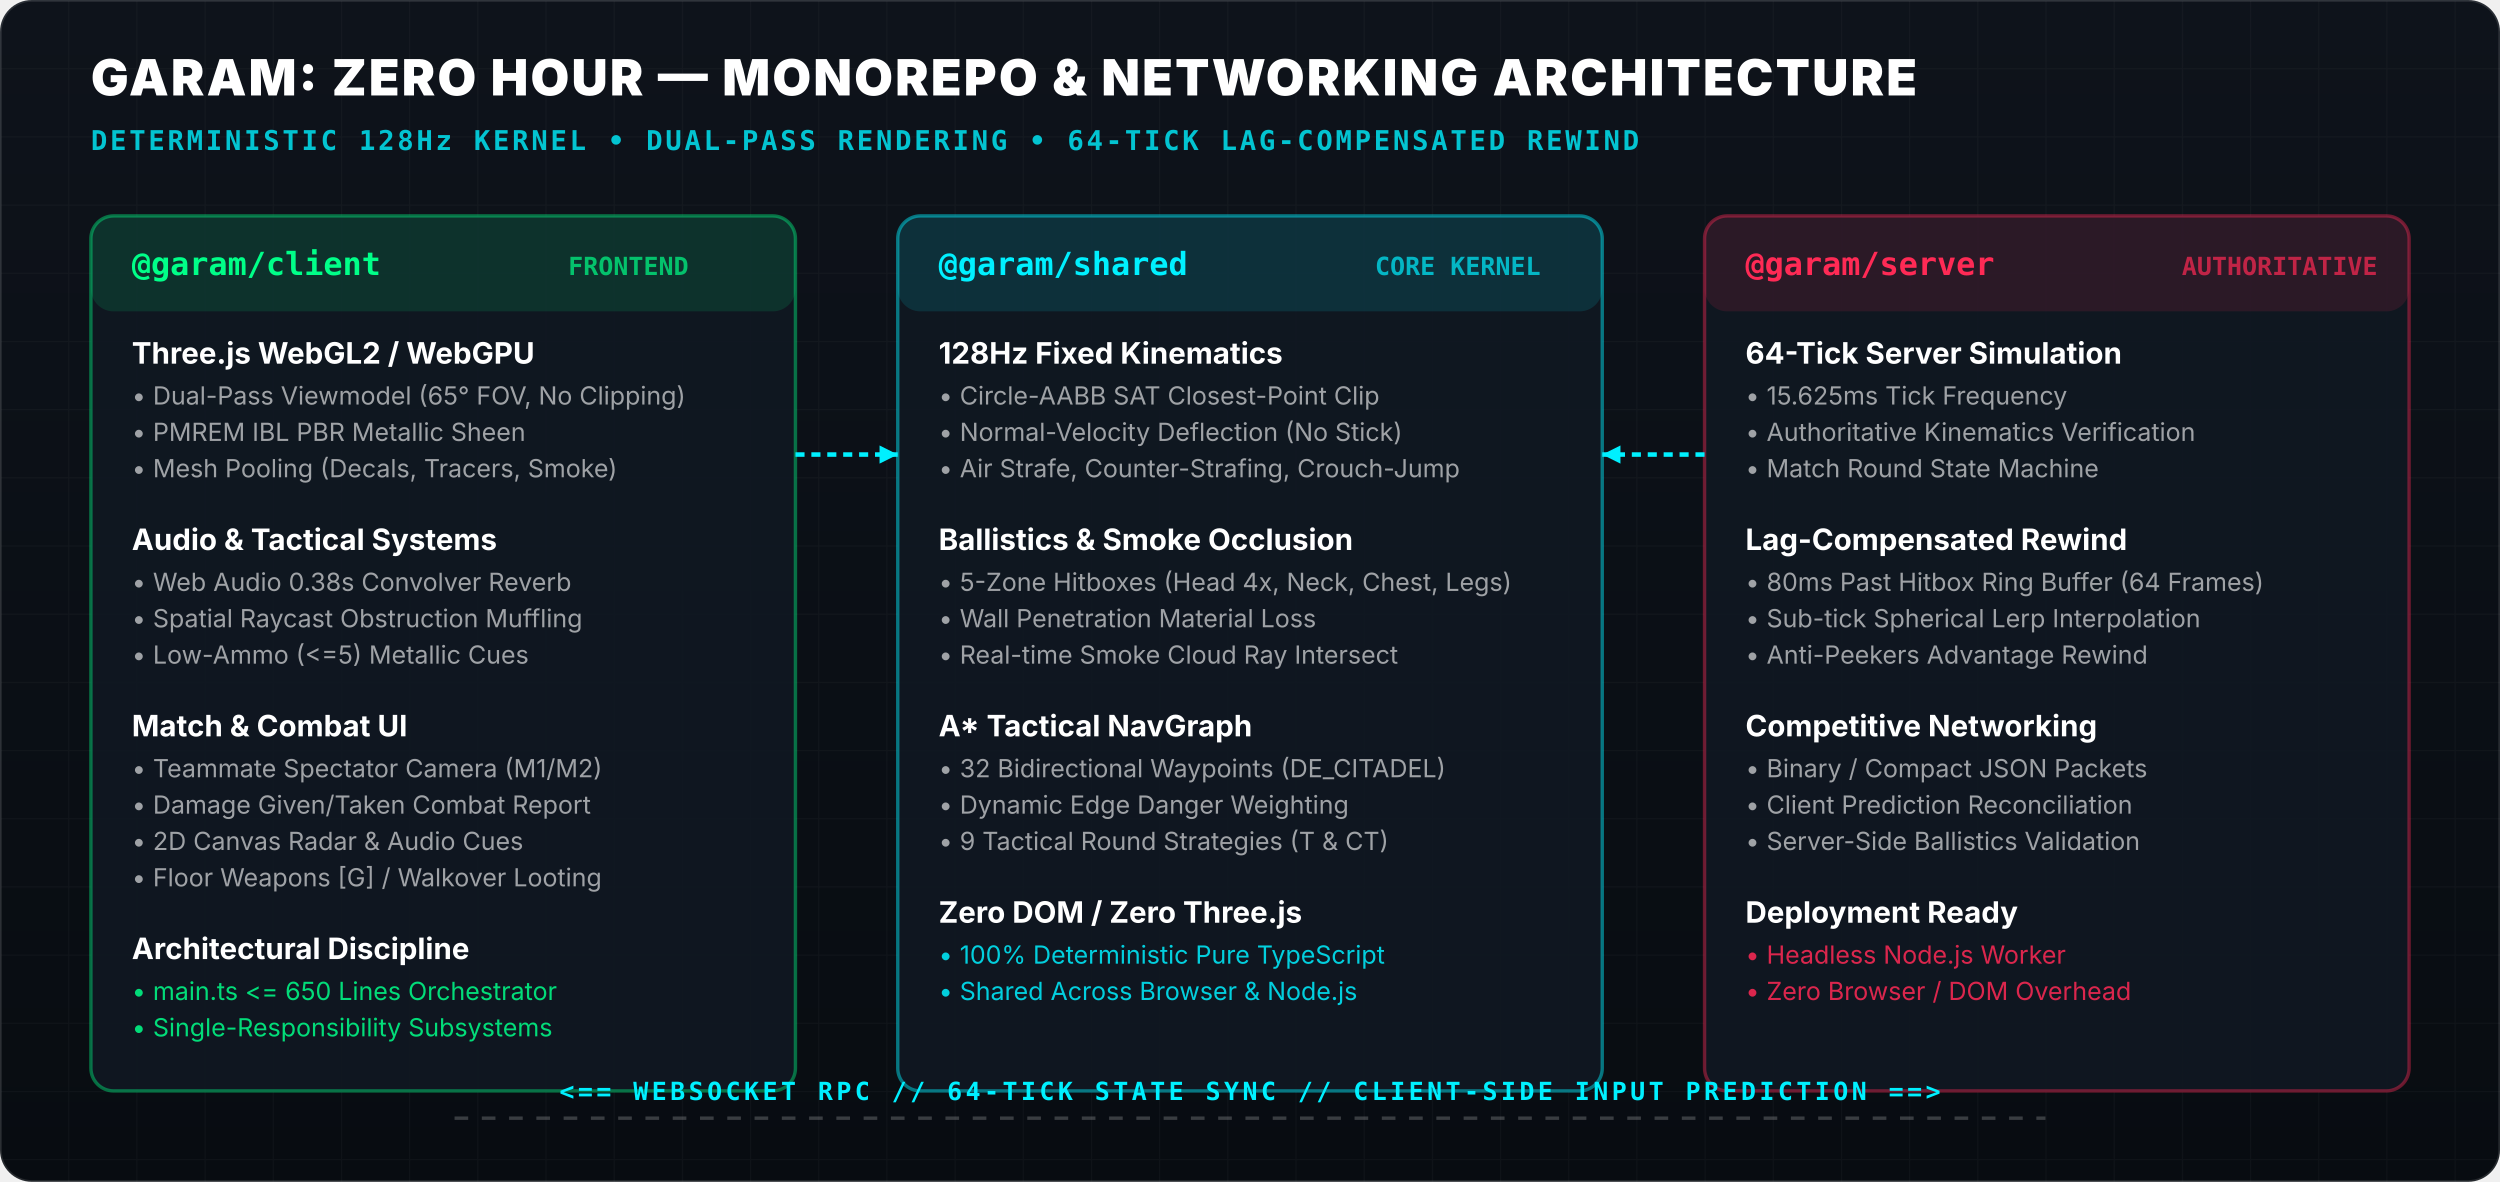
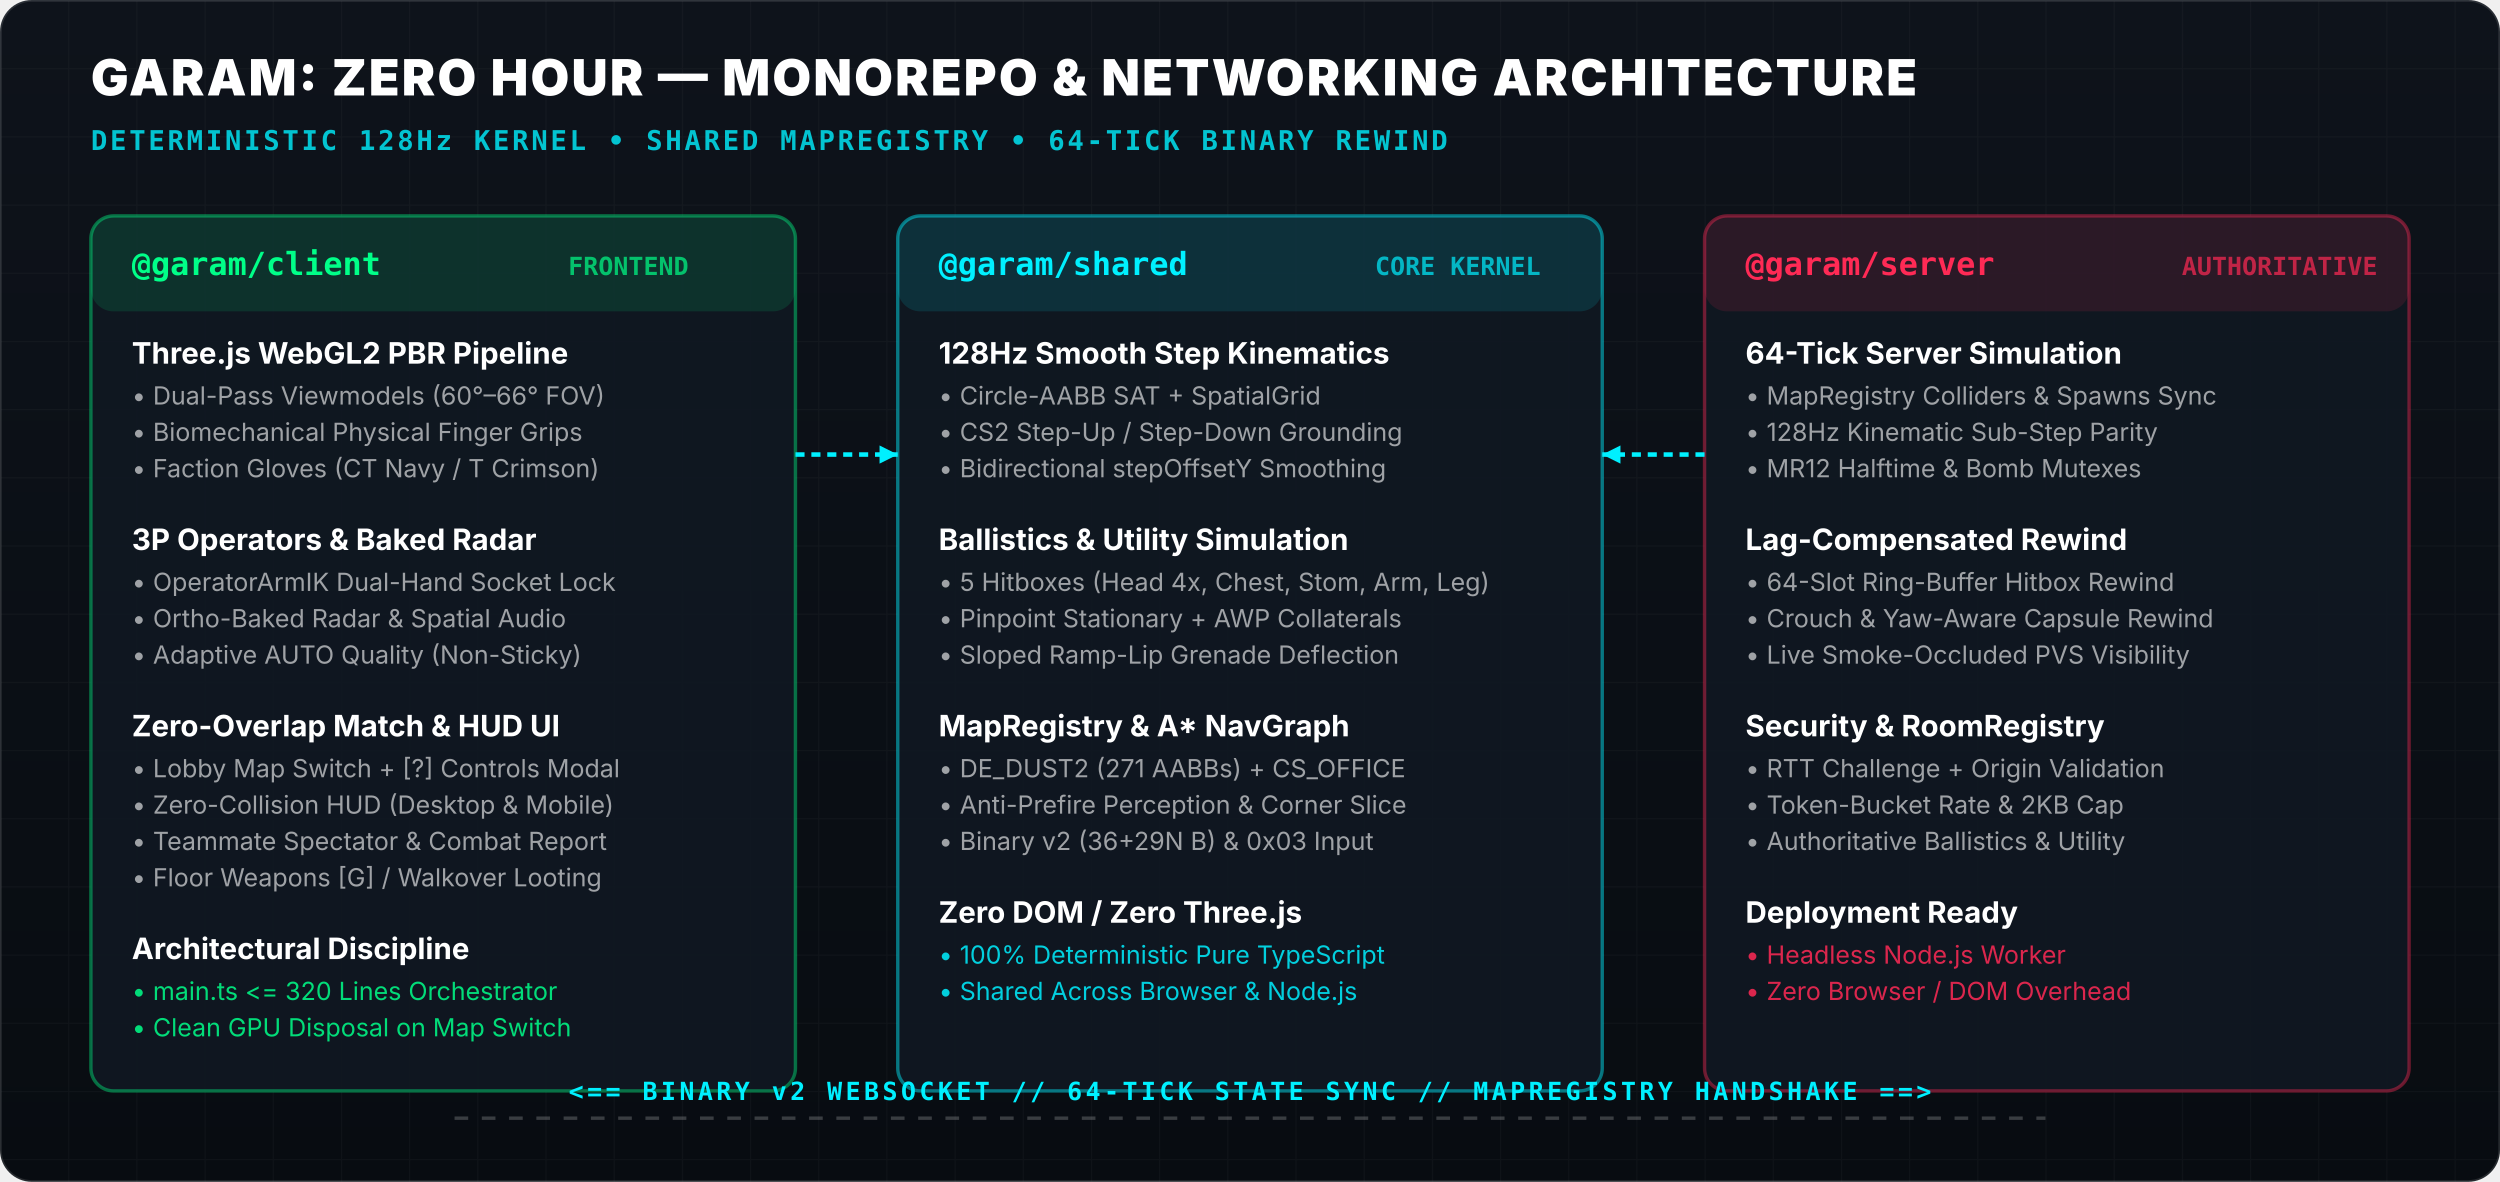
<svg xmlns="http://www.w3.org/2000/svg" viewBox="0 0 1100 520" width="1100" height="520">
  <defs>
    <linearGradient id="card-bg" x1="0%" y1="0%" x2="0%" y2="100%">
      <stop offset="0%" stop-color="#0E131B" />
      <stop offset="100%" stop-color="#080C11" />
    </linearGradient>
    <linearGradient id="shared-accent" x1="0%" y1="0%" x2="100%" y2="100%">
      <stop offset="0%" stop-color="#00F0FF" />
      <stop offset="100%" stop-color="#0080FF" />
    </linearGradient>
    <linearGradient id="client-accent" x1="0%" y1="0%" x2="100%" y2="100%">
      <stop offset="0%" stop-color="#00FF88" />
      <stop offset="100%" stop-color="#00AA55" />
    </linearGradient>
    <linearGradient id="server-accent" x1="0%" y1="0%" x2="100%" y2="100%">
      <stop offset="0%" stop-color="#FF2A55" />
      <stop offset="100%" stop-color="#AA1030" />
    </linearGradient>
    <pattern id="arch-grid" width="30" height="30" patternUnits="userSpaceOnUse">
      <path d="M 30 0 L 0 0 0 30" fill="none" stroke="rgba(255, 255, 255, 0.03)" stroke-width="1" />
    </pattern>
  </defs>
  <rect width="1100" height="520" rx="14" fill="url(#card-bg)" stroke="rgba(255, 255, 255, 0.12)" stroke-width="1.5" />
  <rect width="1100" height="520" rx="14" fill="url(#arch-grid)" />
  <g transform="translate(40, 42)">
    <text font-family="'Inter', sans-serif" font-size="22" font-weight="900" fill="#FFFFFF" letter-spacing="1">
      GARAM: ZERO HOUR — MONOREPO &amp; NETWORKING ARCHITECTURE
    </text>
    <text y="24" font-family="'JetBrains Mono', monospace" font-size="12" font-weight="600" fill="rgba(0, 240, 255, 0.8)" letter-spacing="1.2">
-       DETERMINISTIC 128Hz KERNEL • DUAL-PASS RENDERING • 64-TICK LAG-COMPENSATED REWIND
+       DETERMINISTIC 128Hz KERNEL • SHARED MAPREGISTRY • 64-TICK BINARY REWIND
    </text>
  </g>
  <g transform="translate(40, 95)">
    <rect width="310" height="385" rx="10" fill="rgba(16, 24, 34, 0.9)" stroke="rgba(0, 255, 136, 0.4)" stroke-width="1.5" />
    <rect width="310" height="42" rx="10" fill="rgba(0, 255, 136, 0.12)" />
    <text x="18" y="26" font-family="'JetBrains Mono', monospace" font-size="14" font-weight="800" fill="#00FF88">@garam/client</text>
    <text x="210" y="26" font-family="'JetBrains Mono', monospace" font-size="11" font-weight="600" fill="rgba(0, 255, 136, 0.7)">FRONTEND</text>
    <g transform="translate(18, 65)">
-       <text font-family="'Inter', sans-serif" font-size="13" font-weight="700" fill="#FFFFFF">Three.js WebGL2 / WebGPU</text>
-       <text y="18" font-family="'Inter', sans-serif" font-size="11" fill="rgba(255,255,255,0.6)">• Dual-Pass Viewmodel (65° FOV, No Clipping)</text>
-       <text y="34" font-family="'Inter', sans-serif" font-size="11" fill="rgba(255,255,255,0.6)">• PMREM IBL PBR Metallic Sheen</text>
-       <text y="50" font-family="'Inter', sans-serif" font-size="11" fill="rgba(255,255,255,0.6)">• Mesh Pooling (Decals, Tracers, Smoke)</text>
-       <text y="82" font-family="'Inter', sans-serif" font-size="13" font-weight="700" fill="#FFFFFF">Audio &amp; Tactical Systems</text>
-       <text y="100" font-family="'Inter', sans-serif" font-size="11" fill="rgba(255,255,255,0.6)">• Web Audio 0.38s Convolver Reverb</text>
-       <text y="116" font-family="'Inter', sans-serif" font-size="11" fill="rgba(255,255,255,0.6)">• Spatial Raycast Obstruction Muffling</text>
-       <text y="132" font-family="'Inter', sans-serif" font-size="11" fill="rgba(255,255,255,0.6)">• Low-Ammo (&lt;=5) Metallic Cues</text>
-       <text y="164" font-family="'Inter', sans-serif" font-size="13" font-weight="700" fill="#FFFFFF">Match &amp; Combat UI</text>
-       <text y="182" font-family="'Inter', sans-serif" font-size="11" fill="rgba(255,255,255,0.6)">• Teammate Spectator Camera (M1/M2)</text>
-       <text y="198" font-family="'Inter', sans-serif" font-size="11" fill="rgba(255,255,255,0.6)">• Damage Given/Taken Combat Report</text>
-       <text y="214" font-family="'Inter', sans-serif" font-size="11" fill="rgba(255,255,255,0.6)">• 2D Canvas Radar &amp; Audio Cues</text>
+       <text font-family="'Inter', sans-serif" font-size="13" font-weight="700" fill="#FFFFFF">Three.js WebGL2 PBR Pipeline</text>
+       <text y="18" font-family="'Inter', sans-serif" font-size="11" fill="rgba(255,255,255,0.6)">• Dual-Pass Viewmodels (60°–66° FOV)</text>
+       <text y="34" font-family="'Inter', sans-serif" font-size="11" fill="rgba(255,255,255,0.6)">• Biomechanical Physical Finger Grips</text>
+       <text y="50" font-family="'Inter', sans-serif" font-size="11" fill="rgba(255,255,255,0.6)">• Faction Gloves (CT Navy / T Crimson)</text>
+       <text y="82" font-family="'Inter', sans-serif" font-size="13" font-weight="700" fill="#FFFFFF">3P Operators &amp; Baked Radar</text>
+       <text y="100" font-family="'Inter', sans-serif" font-size="11" fill="rgba(255,255,255,0.6)">• OperatorArmIK Dual-Hand Socket Lock</text>
+       <text y="116" font-family="'Inter', sans-serif" font-size="11" fill="rgba(255,255,255,0.6)">• Ortho-Baked Radar &amp; Spatial Audio</text>
+       <text y="132" font-family="'Inter', sans-serif" font-size="11" fill="rgba(255,255,255,0.6)">• Adaptive AUTO Quality (Non-Sticky)</text>
+       <text y="164" font-family="'Inter', sans-serif" font-size="13" font-weight="700" fill="#FFFFFF">Zero-Overlap Match &amp; HUD UI</text>
+       <text y="182" font-family="'Inter', sans-serif" font-size="11" fill="rgba(255,255,255,0.6)">• Lobby Map Switch + [?] Controls Modal</text>
+       <text y="198" font-family="'Inter', sans-serif" font-size="11" fill="rgba(255,255,255,0.6)">• Zero-Collision HUD (Desktop &amp; Mobile)</text>
+       <text y="214" font-family="'Inter', sans-serif" font-size="11" fill="rgba(255,255,255,0.6)">• Teammate Spectator &amp; Combat Report</text>
      <text y="230" font-family="'Inter', sans-serif" font-size="11" fill="rgba(255,255,255,0.6)">• Floor Weapons [G] / Walkover Looting</text>
      <text y="262" font-family="'Inter', sans-serif" font-size="13" font-weight="700" fill="#FFFFFF">Architectural Discipline</text>
-       <text y="280" font-family="'Inter', sans-serif" font-size="11" fill="rgba(0, 255, 136, 0.85)">• main.ts &lt;= 650 Lines Orchestrator</text>
-       <text y="296" font-family="'Inter', sans-serif" font-size="11" fill="rgba(0, 255, 136, 0.85)">• Single-Responsibility Subsystems</text>
+       <text y="280" font-family="'Inter', sans-serif" font-size="11" fill="rgba(0, 255, 136, 0.85)">• main.ts &lt;= 320 Lines Orchestrator</text>
+       <text y="296" font-family="'Inter', sans-serif" font-size="11" fill="rgba(0, 255, 136, 0.85)">• Clean GPU Disposal on Map Switch</text>
    </g>
  </g>
  <g transform="translate(395, 95)">
    <rect width="310" height="385" rx="10" fill="rgba(16, 24, 34, 0.9)" stroke="rgba(0, 240, 255, 0.45)" stroke-width="1.5" />
    <rect width="310" height="42" rx="10" fill="rgba(0, 240, 255, 0.12)" />
    <text x="18" y="26" font-family="'JetBrains Mono', monospace" font-size="14" font-weight="800" fill="#00F0FF">@garam/shared</text>
    <text x="210" y="26" font-family="'JetBrains Mono', monospace" font-size="11" font-weight="600" fill="rgba(0, 240, 255, 0.7)">CORE KERNEL</text>
    <g transform="translate(18, 65)">
-       <text font-family="'Inter', sans-serif" font-size="13" font-weight="700" fill="#FFFFFF">128Hz Fixed Kinematics</text>
-       <text y="18" font-family="'Inter', sans-serif" font-size="11" fill="rgba(255,255,255,0.6)">• Circle-AABB SAT Closest-Point Clip</text>
-       <text y="34" font-family="'Inter', sans-serif" font-size="11" fill="rgba(255,255,255,0.6)">• Normal-Velocity Deflection (No Stick)</text>
-       <text y="50" font-family="'Inter', sans-serif" font-size="11" fill="rgba(255,255,255,0.6)">• Air Strafe, Counter-Strafing, Crouch-Jump</text>
-       <text y="82" font-family="'Inter', sans-serif" font-size="13" font-weight="700" fill="#FFFFFF">Ballistics &amp; Smoke Occlusion</text>
-       <text y="100" font-family="'Inter', sans-serif" font-size="11" fill="rgba(255,255,255,0.6)">• 5-Zone Hitboxes (Head 4x, Neck, Chest, Legs)</text>
-       <text y="116" font-family="'Inter', sans-serif" font-size="11" fill="rgba(255,255,255,0.6)">• Wall Penetration Material Loss</text>
-       <text y="132" font-family="'Inter', sans-serif" font-size="11" fill="rgba(255,255,255,0.6)">• Real-time Smoke Cloud Ray Intersect</text>
-       <text y="164" font-family="'Inter', sans-serif" font-size="13" font-weight="700" fill="#FFFFFF">A* Tactical NavGraph</text>
-       <text y="182" font-family="'Inter', sans-serif" font-size="11" fill="rgba(255,255,255,0.6)">• 32 Bidirectional Waypoints (DE_CITADEL)</text>
-       <text y="198" font-family="'Inter', sans-serif" font-size="11" fill="rgba(255,255,255,0.6)">• Dynamic Edge Danger Weighting</text>
-       <text y="214" font-family="'Inter', sans-serif" font-size="11" fill="rgba(255,255,255,0.6)">• 9 Tactical Round Strategies (T &amp; CT)</text>
+       <text font-family="'Inter', sans-serif" font-size="13" font-weight="700" fill="#FFFFFF">128Hz Smooth Step Kinematics</text>
+       <text y="18" font-family="'Inter', sans-serif" font-size="11" fill="rgba(255,255,255,0.6)">• Circle-AABB SAT + SpatialGrid</text>
+       <text y="34" font-family="'Inter', sans-serif" font-size="11" fill="rgba(255,255,255,0.6)">• CS2 Step-Up / Step-Down Grounding</text>
+       <text y="50" font-family="'Inter', sans-serif" font-size="11" fill="rgba(255,255,255,0.6)">• Bidirectional stepOffsetY Smoothing</text>
+       <text y="82" font-family="'Inter', sans-serif" font-size="13" font-weight="700" fill="#FFFFFF">Ballistics &amp; Utility Simulation</text>
+       <text y="100" font-family="'Inter', sans-serif" font-size="11" fill="rgba(255,255,255,0.6)">• 5 Hitboxes (Head 4x, Chest, Stom, Arm, Leg)</text>
+       <text y="116" font-family="'Inter', sans-serif" font-size="11" fill="rgba(255,255,255,0.6)">• Pinpoint Stationary + AWP Collaterals</text>
+       <text y="132" font-family="'Inter', sans-serif" font-size="11" fill="rgba(255,255,255,0.6)">• Sloped Ramp-Lip Grenade Deflection</text>
+       <text y="164" font-family="'Inter', sans-serif" font-size="13" font-weight="700" fill="#FFFFFF">MapRegistry &amp; A* NavGraph</text>
+       <text y="182" font-family="'Inter', sans-serif" font-size="11" fill="rgba(255,255,255,0.6)">• DE_DUST2 (271 AABBs) + CS_OFFICE</text>
+       <text y="198" font-family="'Inter', sans-serif" font-size="11" fill="rgba(255,255,255,0.6)">• Anti-Prefire Perception &amp; Corner Slice</text>
+       <text y="214" font-family="'Inter', sans-serif" font-size="11" fill="rgba(255,255,255,0.6)">• Binary v2 (36+29N B) &amp; 0x03 Input</text>
      <text y="246" font-family="'Inter', sans-serif" font-size="13" font-weight="700" fill="#FFFFFF">Zero DOM / Zero Three.js</text>
      <text y="264" font-family="'Inter', sans-serif" font-size="11" fill="rgba(0, 240, 255, 0.85)">• 100% Deterministic Pure TypeScript</text>
      <text y="280" font-family="'Inter', sans-serif" font-size="11" fill="rgba(0, 240, 255, 0.85)">• Shared Across Browser &amp; Node.js</text>
    </g>
  </g>
  <g transform="translate(750, 95)">
    <rect width="310" height="385" rx="10" fill="rgba(16, 24, 34, 0.9)" stroke="rgba(255, 42, 85, 0.4)" stroke-width="1.5" />
    <rect width="310" height="42" rx="10" fill="rgba(255, 42, 85, 0.12)" />
    <text x="18" y="26" font-family="'JetBrains Mono', monospace" font-size="14" font-weight="800" fill="#FF2A55">@garam/server</text>
    <text x="210" y="26" font-family="'JetBrains Mono', monospace" font-size="11" font-weight="600" fill="rgba(255, 42, 85, 0.7)">AUTHORITATIVE</text>
    <g transform="translate(18, 65)">
      <text font-family="'Inter', sans-serif" font-size="13" font-weight="700" fill="#FFFFFF">64-Tick Server Simulation</text>
-       <text y="18" font-family="'Inter', sans-serif" font-size="11" fill="rgba(255,255,255,0.6)">• 15.625ms Tick Frequency</text>
-       <text y="34" font-family="'Inter', sans-serif" font-size="11" fill="rgba(255,255,255,0.6)">• Authoritative Kinematics Verification</text>
-       <text y="50" font-family="'Inter', sans-serif" font-size="11" fill="rgba(255,255,255,0.6)">• Match Round State Machine</text>
+       <text y="18" font-family="'Inter', sans-serif" font-size="11" fill="rgba(255,255,255,0.6)">• MapRegistry Colliders &amp; Spawns Sync</text>
+       <text y="34" font-family="'Inter', sans-serif" font-size="11" fill="rgba(255,255,255,0.6)">• 128Hz Kinematic Sub-Step Parity</text>
+       <text y="50" font-family="'Inter', sans-serif" font-size="11" fill="rgba(255,255,255,0.6)">• MR12 Halftime &amp; Bomb Mutexes</text>
      <text y="82" font-family="'Inter', sans-serif" font-size="13" font-weight="700" fill="#FFFFFF">Lag-Compensated Rewind</text>
-       <text y="100" font-family="'Inter', sans-serif" font-size="11" fill="rgba(255,255,255,0.6)">• 80ms Past Hitbox Ring Buffer (64 Frames)</text>
-       <text y="116" font-family="'Inter', sans-serif" font-size="11" fill="rgba(255,255,255,0.6)">• Sub-tick Spherical Lerp Interpolation</text>
-       <text y="132" font-family="'Inter', sans-serif" font-size="11" fill="rgba(255,255,255,0.6)">• Anti-Peekers Advantage Rewind</text>
-       <text y="164" font-family="'Inter', sans-serif" font-size="13" font-weight="700" fill="#FFFFFF">Competitive Networking</text>
-       <text y="182" font-family="'Inter', sans-serif" font-size="11" fill="rgba(255,255,255,0.6)">• Binary / Compact JSON Packets</text>
-       <text y="198" font-family="'Inter', sans-serif" font-size="11" fill="rgba(255,255,255,0.6)">• Client Prediction Reconciliation</text>
-       <text y="214" font-family="'Inter', sans-serif" font-size="11" fill="rgba(255,255,255,0.6)">• Server-Side Ballistics Validation</text>
+       <text y="100" font-family="'Inter', sans-serif" font-size="11" fill="rgba(255,255,255,0.6)">• 64-Slot Ring-Buffer Hitbox Rewind</text>
+       <text y="116" font-family="'Inter', sans-serif" font-size="11" fill="rgba(255,255,255,0.6)">• Crouch &amp; Yaw-Aware Capsule Rewind</text>
+       <text y="132" font-family="'Inter', sans-serif" font-size="11" fill="rgba(255,255,255,0.6)">• Live Smoke-Occluded PVS Visibility</text>
+       <text y="164" font-family="'Inter', sans-serif" font-size="13" font-weight="700" fill="#FFFFFF">Security &amp; RoomRegistry</text>
+       <text y="182" font-family="'Inter', sans-serif" font-size="11" fill="rgba(255,255,255,0.6)">• RTT Challenge + Origin Validation</text>
+       <text y="198" font-family="'Inter', sans-serif" font-size="11" fill="rgba(255,255,255,0.6)">• Token-Bucket Rate &amp; 2KB Cap</text>
+       <text y="214" font-family="'Inter', sans-serif" font-size="11" fill="rgba(255,255,255,0.6)">• Authoritative Ballistics &amp; Utility</text>
      <text y="246" font-family="'Inter', sans-serif" font-size="13" font-weight="700" fill="#FFFFFF">Deployment Ready</text>
      <text y="264" font-family="'Inter', sans-serif" font-size="11" fill="rgba(255, 42, 85, 0.85)">• Headless Node.js Worker</text>
      <text y="280" font-family="'Inter', sans-serif" font-size="11" fill="rgba(255, 42, 85, 0.85)">• Zero Browser / DOM Overhead</text>
    </g>
  </g>
  <path d="M 350 200 L 395 200" stroke="#00F0FF" stroke-width="2" stroke-dasharray="4, 3" />
  <polygon points="395,200 387,196 387,204" fill="#00F0FF" />
  <path d="M 750 200 L 705 200" stroke="#00F0FF" stroke-width="2" stroke-dasharray="4, 3" />
  <polygon points="705,200 713,196 713,204" fill="#00F0FF" />
  <g transform="translate(200, 492)">
    <line x1="0" y1="0" x2="700" y2="0" stroke="rgba(255, 255, 255, 0.2)" stroke-width="1.5" stroke-dasharray="6, 6" />
    <text x="350" y="-8" text-anchor="middle" font-family="'JetBrains Mono', monospace" font-size="11" font-weight="700" fill="#00F0FF" letter-spacing="1.5">
-       &lt;== WEBSOCKET RPC // 64-TICK STATE SYNC // CLIENT-SIDE INPUT PREDICTION ==&gt;
+       &lt;== BINARY v2 WEBSOCKET // 64-TICK STATE SYNC // MAPREGISTRY HANDSHAKE ==&gt;
    </text>
  </g>
</svg>
